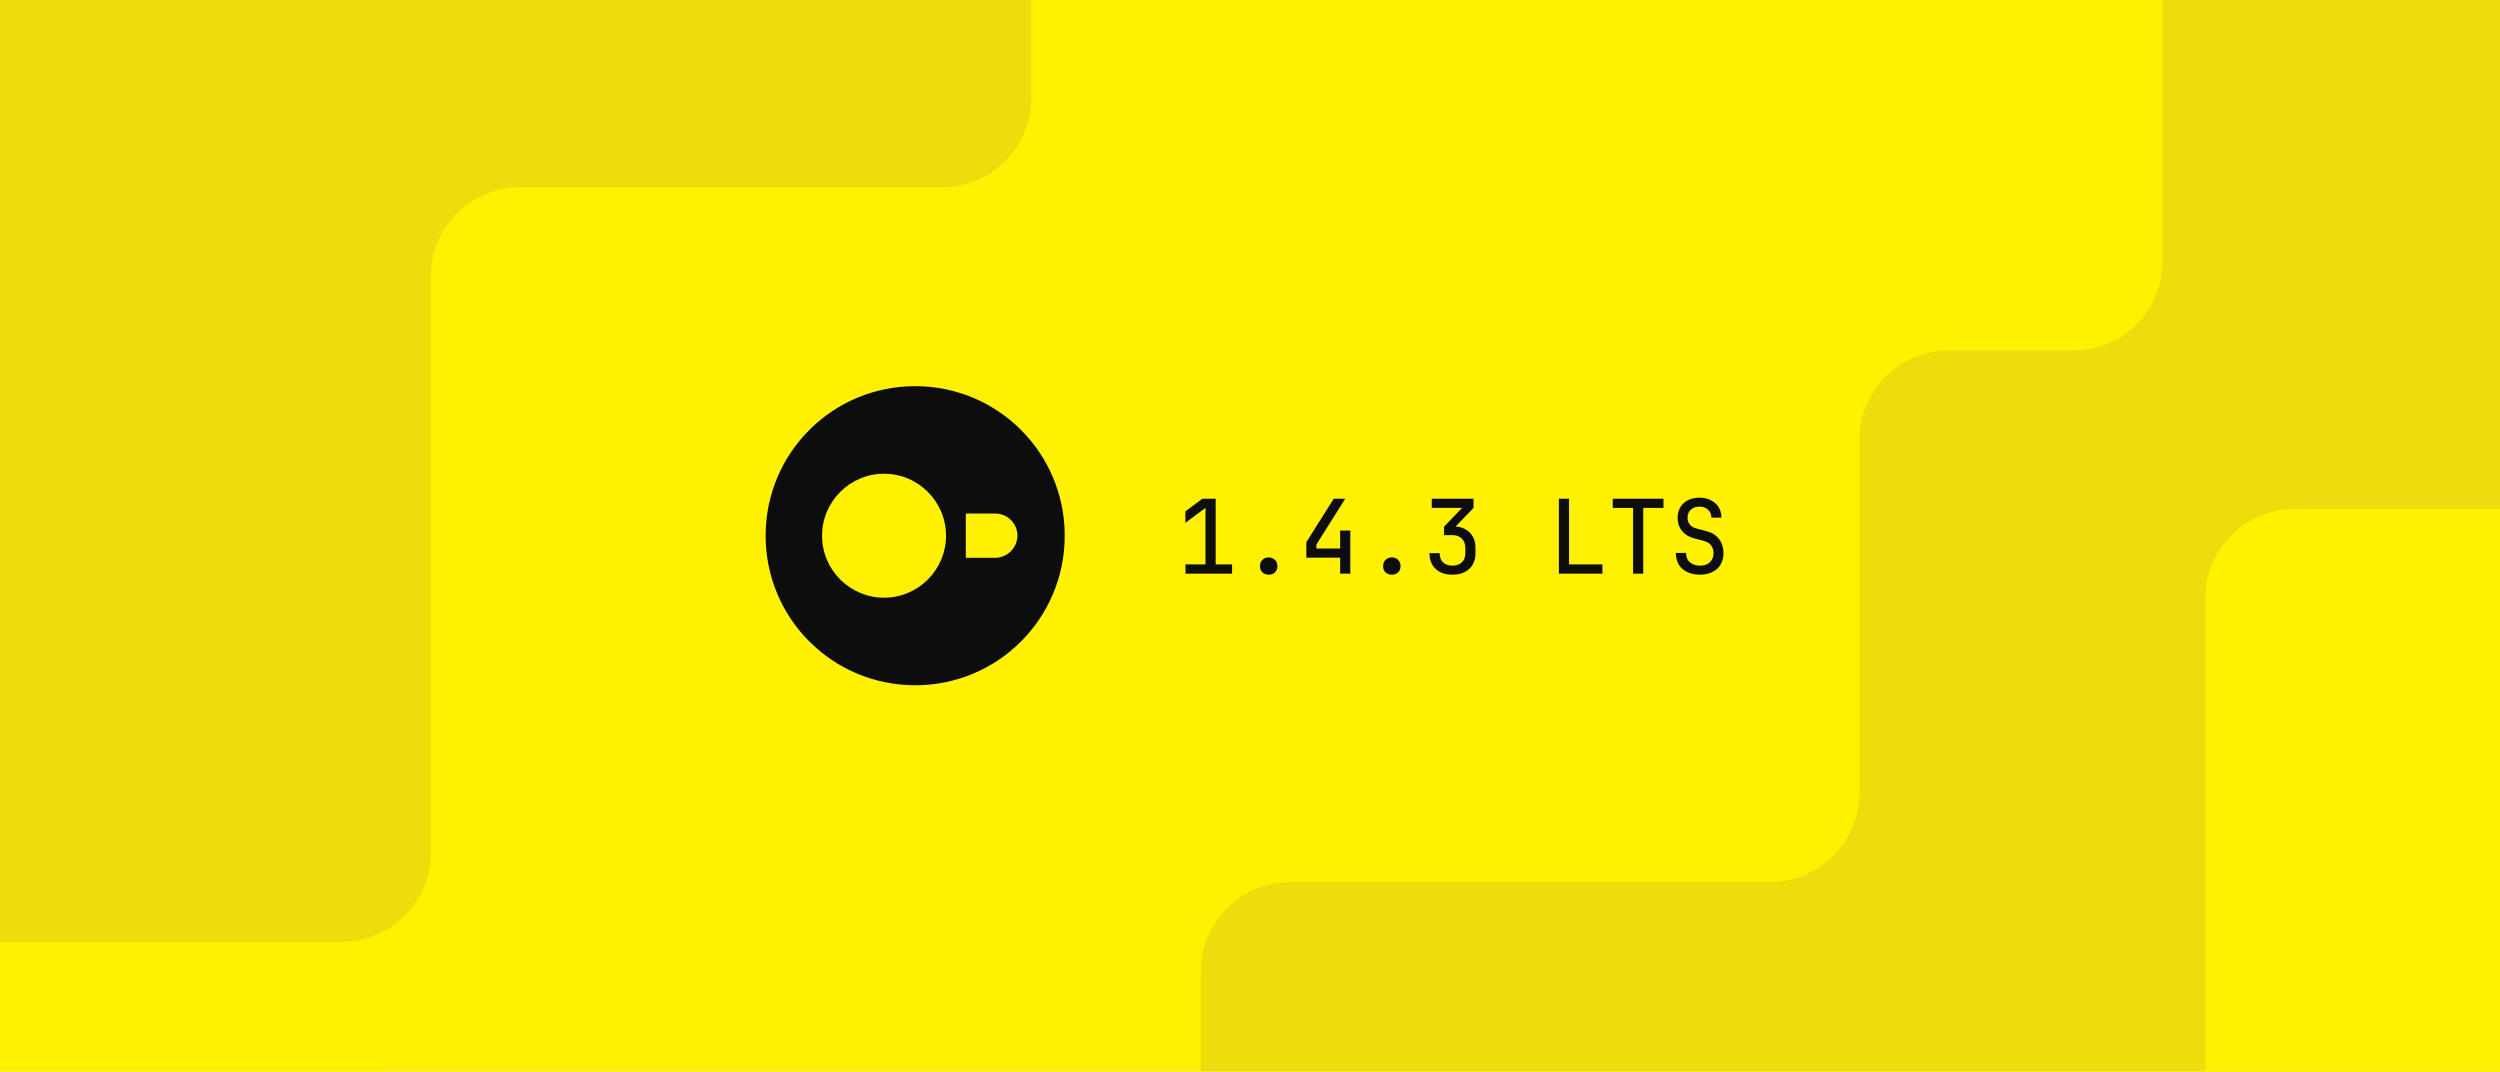
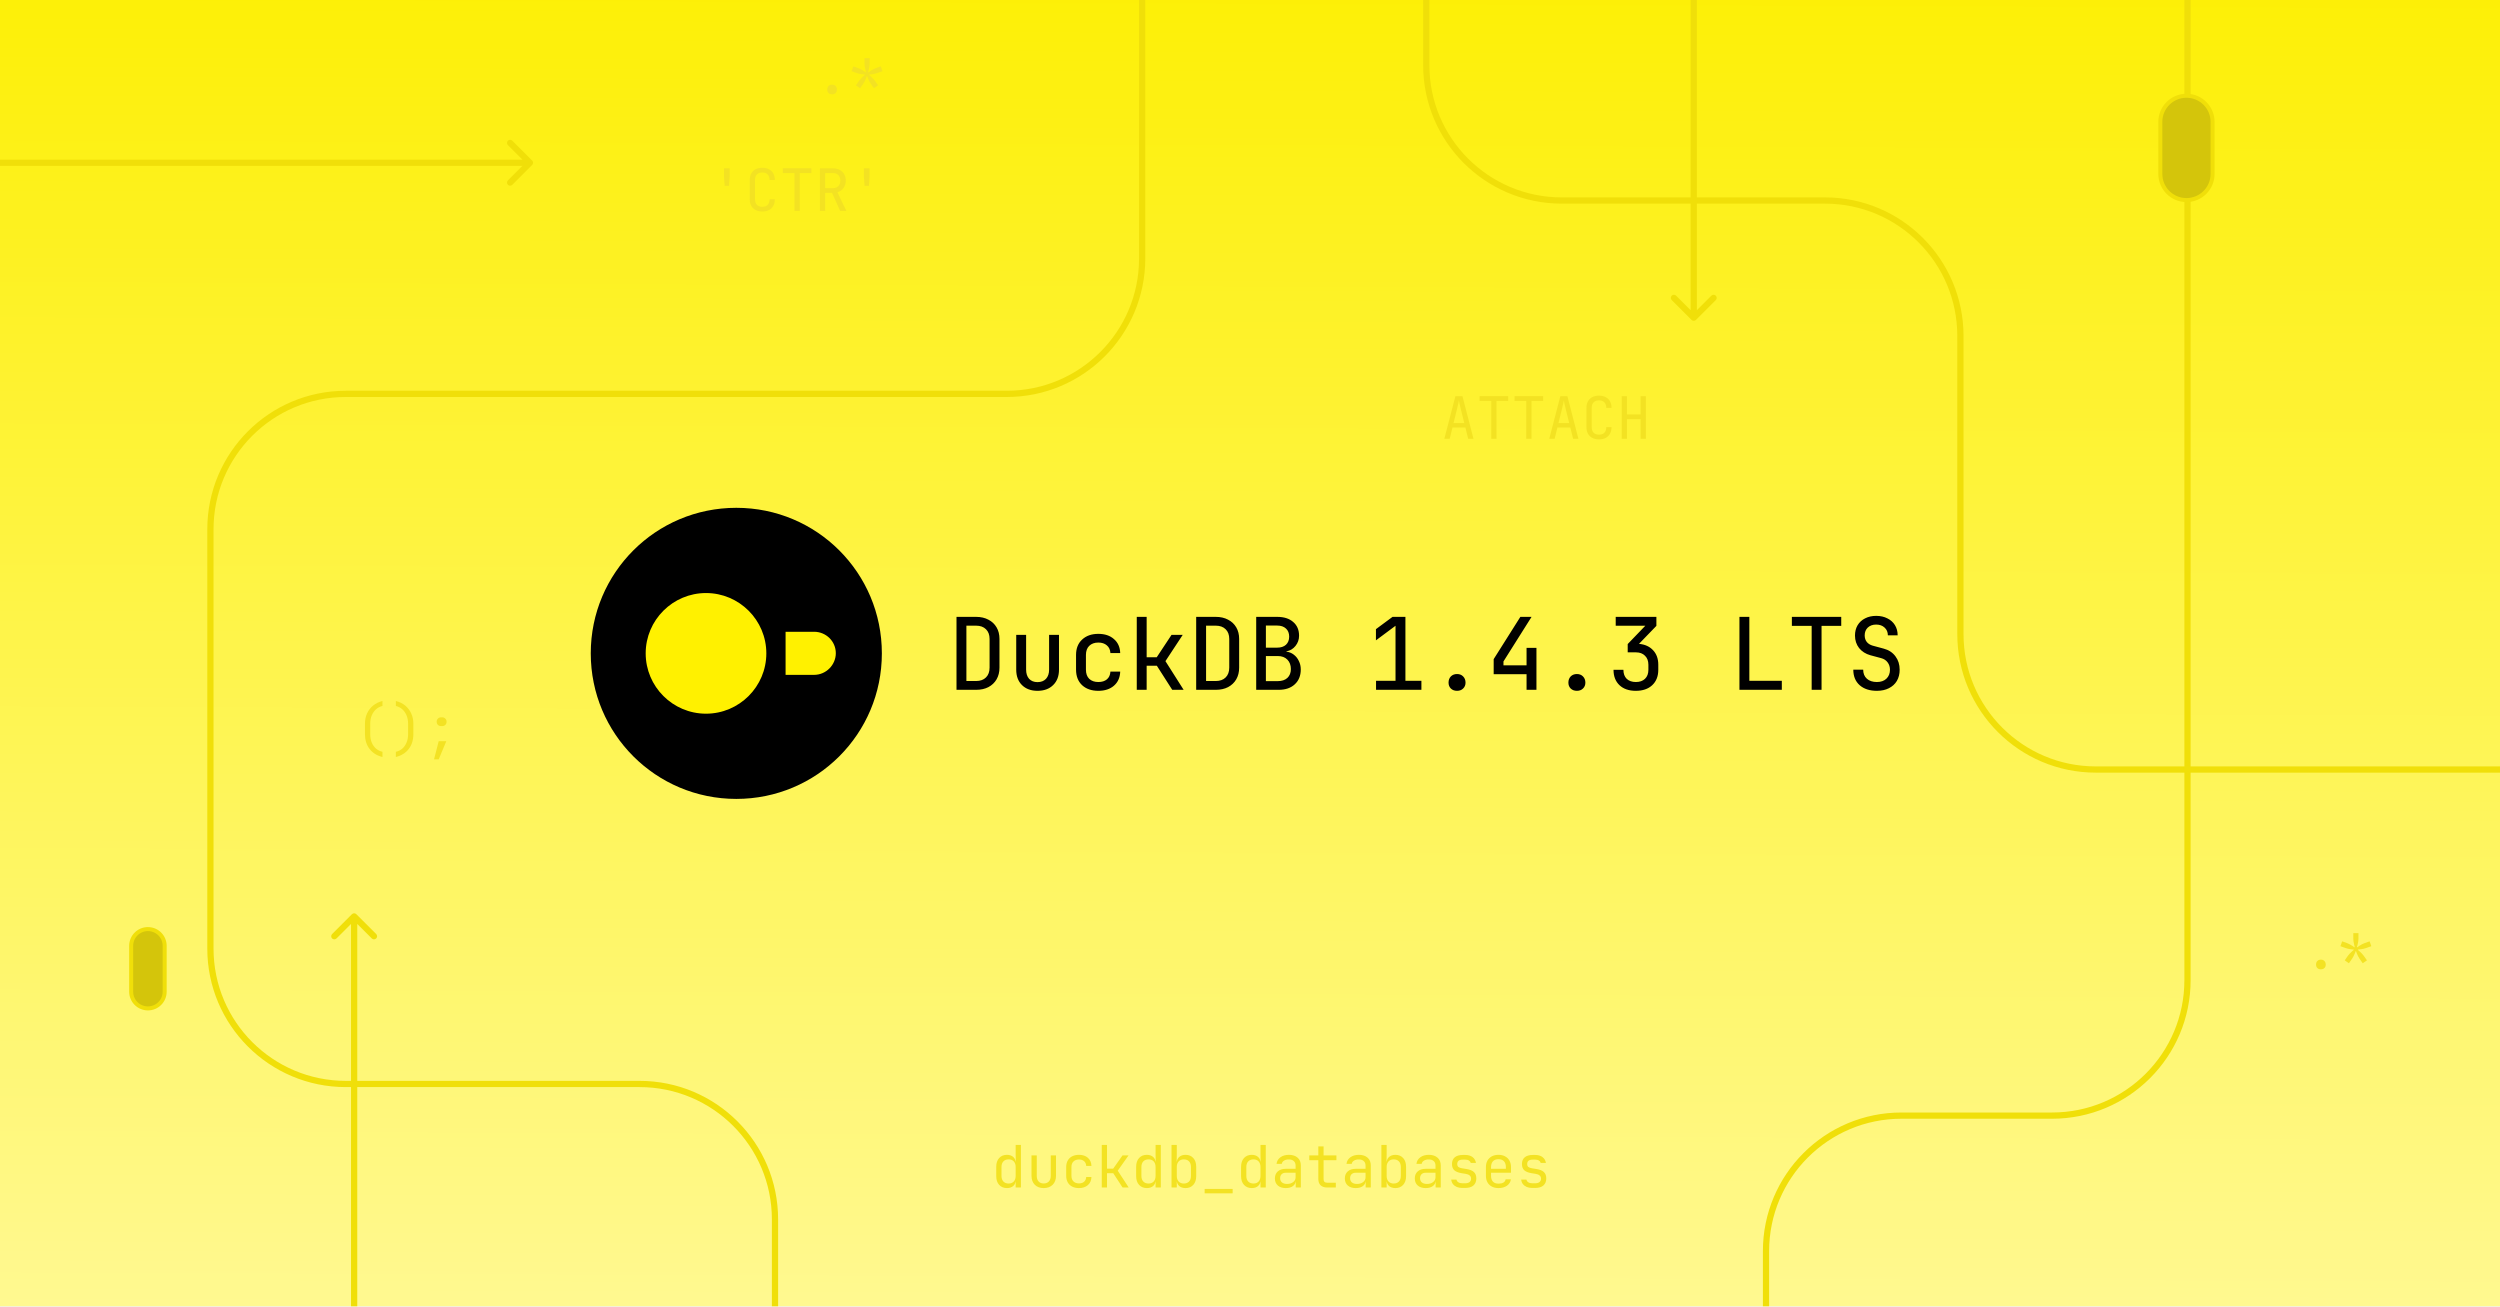
- <svg xmlns="http://www.w3.org/2000/svg" width="560" height="240" viewBox="0 0 560 240" fill="none">
-   <g clip-path="url(#clip0_9314_10122)">
-     <rect width="560" height="240" fill="#FFF100" />
-     <g clip-path="url(#clip1_9314_10122)">
-       <rect width="560" height="240" fill="#FFF100" />
-       <path d="M-137 100L9.615 100L67 100C78.046 100 87 108.954 87 120L87 340C87 351.046 78.046 360 67 360L-137 360C-148.046 360 -157 351.046 -157 340L-157 120C-157 108.954 -148.046 100 -137 100Z" fill="#FFF100" />
-       <path d="M231 21.944L231 -24C231 -35.046 222.046 -44 211 -44L-11 -44C-22.046 -44 -31 -35.046 -31 -24L-31 191C-31 202.046 -22.046 211 -11 211L76.5 211C87.546 211 96.5 202.046 96.5 191L96.5 61.944C96.5 50.898 105.454 41.944 116.5 41.944L211 41.944C222.046 41.944 231 32.99 231 21.944Z" fill="#EDDD0C" />
-       <path d="M396.5 197.576L289 197.576C277.954 197.576 269 206.53 269 217.576L269 256C269 267.046 277.954 276 289 276L611.5 276C622.546 276 631.5 267.046 631.5 256L631.5 -28C631.5 -39.046 622.546 -48 611.5 -48L504.424 -48C493.378 -48 484.424 -39.046 484.424 -28L484.424 58.509C484.424 69.555 475.47 78.509 464.424 78.509L436.5 78.509C425.454 78.509 416.5 87.463 416.5 98.509L416.5 177.576C416.5 188.622 407.546 197.576 396.5 197.576Z" fill="#EDDD0C" />
-       <path d="M514 114C502.954 114 494 122.954 494 134V294C494 305.046 502.954 314 514 314H612C623.046 314 632 305.046 632 294V134C632 122.954 623.046 114 612 114H514Z" fill="#FFF100" />
-     </g>
-     <path d="M205 153.5C186.467 153.5 171.5 138.533 171.5 120C171.5 101.467 186.467 86.5 205 86.5C223.533 86.5 238.5 101.467 238.5 120C238.5 138.533 223.533 153.5 205 153.5Z" fill="#0D0D0D" />
-     <path d="M222.913 115.031H216.341V124.948H222.913C225.637 124.948 227.902 122.684 227.902 119.959C227.902 117.214 225.637 115.031 222.913 115.031Z" fill="#FFF100" />
-     <path d="M184.142 120C184.142 127.654 190.373 133.885 198.026 133.885C205.68 133.885 211.911 127.654 211.911 120C211.911 112.346 205.68 106.115 198.026 106.115C190.373 106.115 184.142 112.346 184.142 120Z" fill="#FFF100" />
-     <path d="M265.547 128.5V126.43H270.032V113.757L265.524 117.115V114.539L269.342 111.71H272.309V126.43H275.989V128.5H265.547ZM284.191 128.73C283.608 128.73 283.133 128.554 282.765 128.201C282.412 127.848 282.236 127.396 282.236 126.844C282.236 126.261 282.412 125.786 282.765 125.418C283.133 125.05 283.608 124.866 284.191 124.866C284.774 124.866 285.241 125.05 285.594 125.418C285.962 125.786 286.146 126.261 286.146 126.844C286.146 127.396 285.962 127.848 285.594 128.201C285.241 128.554 284.774 128.73 284.191 128.73ZM300.19 128.5V124.912H292.623V121.439L298.764 111.71H301.34L294.877 121.968V122.865H300.19V118.84H302.467V128.5H300.19ZM311.773 128.73C311.19 128.73 310.715 128.554 310.347 128.201C309.994 127.848 309.818 127.396 309.818 126.844C309.818 126.261 309.994 125.786 310.347 125.418C310.715 125.05 311.19 124.866 311.773 124.866C312.356 124.866 312.823 125.05 313.176 125.418C313.544 125.786 313.728 126.261 313.728 126.844C313.728 127.396 313.544 127.848 313.176 128.201C312.823 128.554 312.356 128.73 311.773 128.73ZM325.334 128.73C323.755 128.73 322.505 128.301 321.585 127.442C320.665 126.568 320.205 125.387 320.205 123.9H322.482C322.482 124.774 322.735 125.464 323.241 125.97C323.762 126.461 324.468 126.706 325.357 126.706C326.231 126.706 326.929 126.461 327.45 125.97C327.971 125.464 328.232 124.774 328.232 123.9V122.727C328.232 121.853 327.971 121.163 327.45 120.657C326.944 120.136 326.246 119.875 325.357 119.875H323.471V117.966L327.519 113.757H320.711V111.71H330.072V113.78L326.07 117.92C327.435 118.043 328.516 118.533 329.313 119.392C330.11 120.235 330.509 121.347 330.509 122.727V123.9C330.509 125.387 330.041 126.568 329.106 127.442C328.186 128.301 326.929 128.73 325.334 128.73ZM349.19 128.5V111.71H351.467V126.43H358.942V128.5H349.19ZM365.81 128.5V113.78H361.256V111.71H372.618V113.78H368.087V128.5H365.81ZM380.82 128.73C379.164 128.73 377.845 128.301 376.864 127.442C375.883 126.568 375.392 125.372 375.392 123.854H377.669C377.669 124.743 377.953 125.441 378.52 125.947C379.087 126.453 379.854 126.706 380.82 126.706C381.74 126.706 382.468 126.453 383.005 125.947C383.557 125.426 383.833 124.736 383.833 123.877C383.833 123.233 383.657 122.673 383.304 122.198C382.951 121.707 382.453 121.378 381.809 121.209L379.325 120.542C378.236 120.235 377.37 119.683 376.726 118.886C376.097 118.073 375.783 117.115 375.783 116.011C375.783 115.106 375.982 114.317 376.381 113.642C376.795 112.952 377.37 112.423 378.106 112.055C378.842 111.672 379.693 111.48 380.659 111.48C381.64 111.48 382.499 111.672 383.235 112.055C383.986 112.423 384.569 112.944 384.983 113.619C385.397 114.294 385.604 115.076 385.604 115.965H383.35C383.35 115.229 383.097 114.631 382.591 114.171C382.1 113.711 381.456 113.481 380.659 113.481C379.862 113.481 379.218 113.711 378.727 114.171C378.252 114.631 378.014 115.229 378.014 115.965C378.014 116.563 378.175 117.069 378.497 117.483C378.819 117.882 379.271 118.165 379.854 118.334L382.407 119.024C383.557 119.331 384.454 119.921 385.098 120.795C385.742 121.654 386.064 122.681 386.064 123.877C386.064 124.858 385.849 125.717 385.42 126.453C384.991 127.174 384.377 127.733 383.58 128.132C382.798 128.531 381.878 128.73 380.82 128.73Z" fill="#0D0D0D" />
+ <svg xmlns="http://www.w3.org/2000/svg" width="1200" height="627" viewBox="0 0 1200 627" fill="none">
+   <g clip-path="url(#clip0_10434_48003)">
+     <rect width="1200" height="627" fill="url(#paint0_linear_10434_48003)" />
+     <path d="M814.496 -335.002C814.496 -335.828 813.826 -336.498 812.999 -336.498C812.173 -336.498 811.503 -335.828 811.503 -335.002L812.999 -335.002L814.496 -335.002ZM811.942 153.556C812.526 154.14 813.474 154.14 814.058 153.556L823.58 144.034C824.165 143.449 824.165 142.502 823.58 141.918C822.996 141.333 822.049 141.333 821.464 141.918L813 150.382L804.536 141.918C803.951 141.333 803.004 141.333 802.42 141.918C801.835 142.502 801.835 143.449 802.42 144.034L811.942 153.556ZM812.999 -335.002L811.503 -335.002L811.504 152.498L813 152.498L814.496 152.498L814.496 -335.002L812.999 -335.002Z" fill="#F0DF09" />
+     <path d="M534.999 -369.767L619.612 -369.767C655.51 -369.767 684.612 -340.666 684.612 -304.767L684.612 31.247C684.612 67.146 713.713 96.247 749.612 96.247L875.997 96.247C911.895 96.247 940.997 125.349 940.997 161.247L940.997 304.372C940.997 340.271 970.098 369.372 1006 369.372L1208 369.372" stroke="#F0DF09" stroke-width="2.993" />
+     <path d="M603 853.999L782.688 853.999C818.586 853.999 847.688 824.897 847.688 788.999L847.688 600.499C847.688 564.6 876.789 535.499 912.688 535.499L985 535.499C1020.9 535.499 1050 506.397 1050 470.499L1050 -44.002" stroke="#F0DF09" stroke-width="2.993" />
+     <path d="M371.998 735.499L371.998 585.31C371.998 549.411 342.896 520.31 306.998 520.31L165.998 520.31C130.1 520.31 100.998 491.209 100.998 455.31L100.998 254.061C100.998 218.162 130.1 189.061 165.998 189.061L483.242 189.061C519.14 189.061 548.242 159.959 548.242 124.061L548.242 -269.001C548.242 -304.9 577.343 -334.001 613.242 -334.001L792.998 -334.001" stroke="#F0DF09" stroke-width="2.993" />
+     <rect x="1036.96" y="45.959" width="25.076" height="50.076" rx="12.538" fill="#D4C50B" stroke="#F0DF09" stroke-width="1.924" />
+     <rect x="62.962" y="445.96" width="16.076" height="38.076" rx="8.038" fill="#D4C50B" stroke="#F0DF09" stroke-width="1.924" />
+     <path d="M347.851 89.208L347.515 85.008V80.808H350.231V85.008L349.923 89.208H347.851ZM365.928 101.528C364.696 101.528 363.623 101.294 362.708 100.828C361.812 100.361 361.112 99.689 360.608 98.812C360.123 97.916 359.88 96.861 359.88 95.648V86.408C359.88 85.176 360.123 84.121 360.608 83.244C361.112 82.366 361.812 81.694 362.708 81.228C363.623 80.761 364.696 80.528 365.928 80.528C367.16 80.528 368.224 80.77 369.12 81.256C370.016 81.722 370.707 82.394 371.192 83.272C371.677 84.149 371.92 85.194 371.92 86.408H369.4C369.4 85.25 369.092 84.364 368.476 83.748C367.879 83.113 367.029 82.796 365.928 82.796C364.827 82.796 363.959 83.104 363.324 83.72C362.708 84.336 362.4 85.222 362.4 86.38V95.648C362.4 96.805 362.708 97.701 363.324 98.336C363.959 98.952 364.827 99.26 365.928 99.26C367.029 99.26 367.879 98.952 368.476 98.336C369.092 97.701 369.4 96.805 369.4 95.648H371.92C371.92 96.842 371.677 97.888 371.192 98.784C370.707 99.661 370.016 100.342 369.12 100.828C368.224 101.294 367.16 101.528 365.928 101.528ZM381.345 101.248V83.076H375.745V80.78H389.465V83.076H383.865V101.248H381.345ZM393.57 101.248V80.808H399.898C401.111 80.808 402.175 81.06 403.09 81.564C404.005 82.049 404.714 82.73 405.218 83.608C405.722 84.485 405.974 85.512 405.974 86.688C405.974 88.069 405.61 89.254 404.882 90.244C404.173 91.233 403.202 91.914 401.97 92.288L406.254 101.248H403.286L399.366 92.568H396.09V101.248H393.57ZM396.09 90.3H399.898C400.943 90.3 401.783 89.973 402.418 89.32C403.053 88.648 403.37 87.77 403.37 86.688C403.37 85.586 403.053 84.709 402.418 84.056C401.783 83.402 400.943 83.076 399.898 83.076H396.09V90.3ZM415.007 89.208L414.671 85.008V80.808H417.387V85.008L417.079 89.208H415.007Z" fill="#F3E223" />
+     <path d="M693.275 210.623L698.595 190.183H701.983L707.275 210.623H704.727L703.383 205.191H697.195L695.851 210.623H693.275ZM697.699 203.063H702.851L701.283 196.763C700.984 195.568 700.751 194.57 700.583 193.767C700.415 192.964 700.312 192.442 700.275 192.199C700.238 192.442 700.135 192.964 699.967 193.767C699.799 194.57 699.566 195.559 699.267 196.735L697.699 203.063ZM715.804 210.623V192.451H710.204V190.155H723.924V192.451H718.324V210.623H715.804ZM732.593 210.623V192.451H726.993V190.155H740.713V192.451H735.113V210.623H732.593ZM743.642 210.623L748.962 190.183H752.35L757.642 210.623H755.094L753.75 205.191H747.562L746.218 210.623H743.642ZM748.066 203.063H753.218L751.65 196.763C751.352 195.568 751.118 194.57 750.95 193.767C750.782 192.964 750.68 192.442 750.642 192.199C750.605 192.442 750.502 192.964 750.334 193.767C750.166 194.57 749.933 195.559 749.634 196.735L748.066 203.063ZM767.543 210.903C766.311 210.903 765.238 210.67 764.323 210.203C763.427 209.736 762.727 209.064 762.223 208.187C761.738 207.291 761.495 206.236 761.495 205.023V195.783C761.495 194.551 761.738 193.496 762.223 192.619C762.727 191.742 763.427 191.07 764.323 190.603C765.238 190.136 766.311 189.903 767.543 189.903C768.775 189.903 769.839 190.146 770.735 190.631C771.631 191.098 772.322 191.77 772.807 192.647C773.293 193.524 773.535 194.57 773.535 195.783H771.015C771.015 194.626 770.707 193.739 770.091 193.123C769.494 192.488 768.645 192.171 767.543 192.171C766.442 192.171 765.574 192.479 764.939 193.095C764.323 193.711 764.015 194.598 764.015 195.755V205.023C764.015 206.18 764.323 207.076 764.939 207.711C765.574 208.327 766.442 208.635 767.543 208.635C768.645 208.635 769.494 208.327 770.091 207.711C770.707 207.076 771.015 206.18 771.015 205.023H773.535C773.535 206.218 773.293 207.263 772.807 208.159C772.322 209.036 771.631 209.718 770.735 210.203C769.839 210.67 768.775 210.903 767.543 210.903ZM778.424 210.623V190.183H780.944V198.919H787.496V190.183H790.016V210.623H787.496V201.215H780.944V210.623H778.424Z" fill="#F3E223" />
+     <path d="M483.318 570.278C481.788 570.278 480.546 569.764 479.594 568.738C478.661 567.711 478.194 566.32 478.194 564.566V560.058C478.194 558.284 478.661 556.884 479.594 555.858C480.528 554.831 481.769 554.318 483.318 554.318C484.588 554.318 485.605 554.663 486.37 555.354C487.136 556.044 487.518 556.968 487.518 558.126L487.014 557.538H487.574L487.518 554.038V549.558H490.038V569.998H487.518V567.058H487.014L487.518 566.47C487.518 567.646 487.136 568.579 486.37 569.27C485.605 569.942 484.588 570.278 483.318 570.278ZM484.158 568.094C485.204 568.094 486.025 567.767 486.622 567.114C487.22 566.46 487.518 565.555 487.518 564.398V560.198C487.518 559.04 487.22 558.135 486.622 557.482C486.025 556.828 485.204 556.502 484.158 556.502C483.094 556.502 482.254 556.819 481.638 557.454C481.022 558.088 480.714 559.003 480.714 560.198V564.398C480.714 565.592 481.022 566.507 481.638 567.142C482.254 567.776 483.094 568.094 484.158 568.094ZM500.976 570.278C499.202 570.278 497.784 569.755 496.72 568.71C495.656 567.646 495.124 566.208 495.124 564.398V554.598H497.644V564.398C497.644 565.555 497.942 566.46 498.54 567.114C499.137 567.748 499.949 568.066 500.976 568.066C502.021 568.066 502.842 567.748 503.44 567.114C504.056 566.46 504.364 565.555 504.364 564.398V554.598H506.884V564.398C506.884 566.208 506.342 567.646 505.26 568.71C504.177 569.755 502.749 570.278 500.976 570.278ZM517.905 570.278C516.673 570.278 515.59 570.044 514.657 569.578C513.742 569.111 513.033 568.439 512.529 567.562C512.025 566.666 511.773 565.611 511.773 564.398V560.198C511.773 558.966 512.025 557.911 512.529 557.034C513.033 556.156 513.742 555.484 514.657 555.018C515.59 554.551 516.673 554.318 517.905 554.318C519.678 554.318 521.106 554.794 522.189 555.746C523.271 556.698 523.841 557.995 523.897 559.638H521.377C521.321 558.648 520.985 557.892 520.369 557.37C519.771 556.828 518.95 556.558 517.905 556.558C516.803 556.558 515.926 556.875 515.273 557.51C514.619 558.126 514.293 559.012 514.293 560.17V564.398C514.293 565.555 514.619 566.451 515.273 567.086C515.926 567.72 516.803 568.038 517.905 568.038C518.95 568.038 519.771 567.767 520.369 567.226C520.985 566.684 521.321 565.928 521.377 564.958H523.897C523.841 566.6 523.271 567.898 522.189 568.85C521.106 569.802 519.678 570.278 517.905 570.278ZM528.842 569.998V549.558H531.362V560.954H534.33L538.81 554.598H541.694L536.514 561.934L541.778 569.998H538.838L534.358 563.138H531.362V569.998H528.842ZM550.475 570.278C548.944 570.278 547.703 569.764 546.751 568.738C545.817 567.711 545.351 566.32 545.351 564.566V560.058C545.351 558.284 545.817 556.884 546.751 555.858C547.684 554.831 548.925 554.318 550.475 554.318C551.744 554.318 552.761 554.663 553.527 555.354C554.292 556.044 554.675 556.968 554.675 558.126L554.171 557.538H554.731L554.675 554.038V549.558H557.195V569.998H554.675V567.058H554.171L554.675 566.47C554.675 567.646 554.292 568.579 553.527 569.27C552.761 569.942 551.744 570.278 550.475 570.278ZM551.315 568.094C552.36 568.094 553.181 567.767 553.779 567.114C554.376 566.46 554.675 565.555 554.675 564.398V560.198C554.675 559.04 554.376 558.135 553.779 557.482C553.181 556.828 552.36 556.502 551.315 556.502C550.251 556.502 549.411 556.819 548.795 557.454C548.179 558.088 547.871 559.003 547.871 560.198V564.398C547.871 565.592 548.179 566.507 548.795 567.142C549.411 567.776 550.251 568.094 551.315 568.094ZM569.056 570.278C567.786 570.278 566.769 569.942 566.004 569.27C565.238 568.579 564.856 567.646 564.856 566.47L565.36 567.058H564.856V569.998H562.336V549.558H564.856V554.038L564.8 557.538H565.36L564.856 558.126C564.856 556.968 565.238 556.044 566.004 555.354C566.788 554.663 567.805 554.318 569.056 554.318C570.605 554.318 571.846 554.831 572.78 555.858C573.713 556.884 574.18 558.284 574.18 560.058V564.566C574.18 566.32 573.713 567.711 572.78 568.738C571.846 569.764 570.605 570.278 569.056 570.278ZM568.216 568.094C569.28 568.094 570.12 567.776 570.736 567.142C571.352 566.507 571.66 565.592 571.66 564.398V560.198C571.66 559.003 571.352 558.088 570.736 557.454C570.12 556.819 569.28 556.502 568.216 556.502C567.189 556.502 566.368 556.828 565.752 557.482C565.154 558.135 564.856 559.04 564.856 560.198V564.398C564.856 565.555 565.154 566.46 565.752 567.114C566.368 567.767 567.189 568.094 568.216 568.094ZM578.229 572.798V570.698H591.669V572.798H578.229ZM600.842 570.278C599.311 570.278 598.07 569.764 597.118 568.738C596.185 567.711 595.718 566.32 595.718 564.566V560.058C595.718 558.284 596.185 556.884 597.118 555.858C598.051 554.831 599.293 554.318 600.842 554.318C602.111 554.318 603.129 554.663 603.894 555.354C604.659 556.044 605.042 556.968 605.042 558.126L604.538 557.538H605.098L605.042 554.038V549.558H607.562V569.998H605.042V567.058H604.538L605.042 566.47C605.042 567.646 604.659 568.579 603.894 569.27C603.129 569.942 602.111 570.278 600.842 570.278ZM601.682 568.094C602.727 568.094 603.549 567.767 604.146 567.114C604.743 566.46 605.042 565.555 605.042 564.398V560.198C605.042 559.04 604.743 558.135 604.146 557.482C603.549 556.828 602.727 556.502 601.682 556.502C600.618 556.502 599.778 556.819 599.162 557.454C598.546 558.088 598.238 559.003 598.238 560.198V564.398C598.238 565.592 598.546 566.507 599.162 567.142C599.778 567.776 600.618 568.094 601.682 568.094ZM617.183 570.278C615.559 570.278 614.28 569.867 613.347 569.046C612.414 568.206 611.947 567.076 611.947 565.658C611.947 564.22 612.414 563.091 613.347 562.27C614.28 561.448 615.54 561.038 617.127 561.038H621.887V559.498C621.887 558.546 621.598 557.818 621.019 557.314C620.459 556.791 619.656 556.53 618.611 556.53C617.696 556.53 616.931 556.726 616.315 557.118C615.699 557.491 615.344 558.004 615.251 558.658H612.731C612.899 557.332 613.524 556.278 614.607 555.494C615.69 554.71 617.043 554.318 618.667 554.318C620.44 554.318 621.84 554.775 622.867 555.69C623.894 556.604 624.407 557.846 624.407 559.414V569.998H621.943V567.058H621.523L621.943 566.638C621.943 567.758 621.504 568.644 620.627 569.298C619.768 569.951 618.62 570.278 617.183 570.278ZM617.799 568.29C618.994 568.29 619.974 567.991 620.739 567.394C621.504 566.796 621.887 566.031 621.887 565.098V562.914H617.183C616.343 562.914 615.68 563.147 615.195 563.614C614.71 564.08 614.467 564.715 614.467 565.518C614.467 566.376 614.756 567.058 615.335 567.562C615.932 568.047 616.754 568.29 617.799 568.29ZM636.996 569.998C635.671 569.998 634.635 569.643 633.888 568.934C633.16 568.224 632.796 567.226 632.796 565.938V556.894H628.456V554.598H632.796V550.258H635.316V554.598H641.476V556.894H635.316V565.938C635.316 567.114 635.876 567.702 636.996 567.702H641.196V569.998H636.996ZM650.761 570.278C649.137 570.278 647.858 569.867 646.925 569.046C645.992 568.206 645.525 567.076 645.525 565.658C645.525 564.22 645.992 563.091 646.925 562.27C647.858 561.448 649.118 561.038 650.705 561.038H655.465V559.498C655.465 558.546 655.176 557.818 654.597 557.314C654.037 556.791 653.234 556.53 652.189 556.53C651.274 556.53 650.509 556.726 649.893 557.118C649.277 557.491 648.922 558.004 648.829 558.658H646.309C646.477 557.332 647.102 556.278 648.185 555.494C649.268 554.71 650.621 554.318 652.245 554.318C654.018 554.318 655.418 554.775 656.445 555.69C657.472 556.604 657.985 557.846 657.985 559.414V569.998H655.521V567.058H655.101L655.521 566.638C655.521 567.758 655.082 568.644 654.205 569.298C653.346 569.951 652.198 570.278 650.761 570.278ZM651.377 568.29C652.572 568.29 653.552 567.991 654.317 567.394C655.082 566.796 655.465 566.031 655.465 565.098V562.914H650.761C649.921 562.914 649.258 563.147 648.773 563.614C648.288 564.08 648.045 564.715 648.045 565.518C648.045 566.376 648.334 567.058 648.913 567.562C649.51 568.047 650.332 568.29 651.377 568.29ZM669.79 570.278C668.521 570.278 667.503 569.942 666.738 569.27C665.973 568.579 665.59 567.646 665.59 566.47L666.094 567.058H665.59V569.998H663.07V549.558H665.59V554.038L665.534 557.538H666.094L665.59 558.126C665.59 556.968 665.973 556.044 666.738 555.354C667.522 554.663 668.539 554.318 669.79 554.318C671.339 554.318 672.581 554.831 673.514 555.858C674.447 556.884 674.914 558.284 674.914 560.058V564.566C674.914 566.32 674.447 567.711 673.514 568.738C672.581 569.764 671.339 570.278 669.79 570.278ZM668.95 568.094C670.014 568.094 670.854 567.776 671.47 567.142C672.086 566.507 672.394 565.592 672.394 564.398V560.198C672.394 559.003 672.086 558.088 671.47 557.454C670.854 556.819 670.014 556.502 668.95 556.502C667.923 556.502 667.102 556.828 666.486 557.482C665.889 558.135 665.59 559.04 665.59 560.198V564.398C665.59 565.555 665.889 566.46 666.486 567.114C667.102 567.767 667.923 568.094 668.95 568.094ZM684.339 570.278C682.715 570.278 681.437 569.867 680.503 569.046C679.57 568.206 679.103 567.076 679.103 565.658C679.103 564.22 679.57 563.091 680.503 562.27C681.437 561.448 682.697 561.038 684.283 561.038H689.043V559.498C689.043 558.546 688.754 557.818 688.175 557.314C687.615 556.791 686.813 556.53 685.767 556.53C684.853 556.53 684.087 556.726 683.471 557.118C682.855 557.491 682.501 558.004 682.407 558.658H679.887C680.055 557.332 680.681 556.278 681.763 555.494C682.846 554.71 684.199 554.318 685.823 554.318C687.597 554.318 688.997 554.775 690.023 555.69C691.05 556.604 691.563 557.846 691.563 559.414V569.998H689.099V567.058H688.679L689.099 566.638C689.099 567.758 688.661 568.644 687.783 569.298C686.925 569.951 685.777 570.278 684.339 570.278ZM684.955 568.29C686.15 568.29 687.13 567.991 687.895 567.394C688.661 566.796 689.043 566.031 689.043 565.098V562.914H684.339C683.499 562.914 682.837 563.147 682.351 563.614C681.866 564.08 681.623 564.715 681.623 565.518C681.623 566.376 681.913 567.058 682.491 567.562C683.089 568.047 683.91 568.29 684.955 568.29ZM701.996 570.222C700.951 570.222 700.036 570.063 699.252 569.746C698.487 569.41 697.871 568.943 697.404 568.346C696.956 567.748 696.686 567.039 696.592 566.218H699.112C699.224 566.759 699.523 567.188 700.008 567.506C700.512 567.823 701.175 567.982 701.996 567.982H703.172C704.162 567.982 704.899 567.786 705.384 567.394C705.87 566.983 706.112 566.442 706.112 565.77C706.112 565.116 705.888 564.603 705.44 564.23C705.011 563.838 704.367 563.576 703.508 563.446L701.436 563.11C699.924 562.848 698.795 562.382 698.048 561.71C697.32 561.019 696.956 560.02 696.956 558.714C696.956 557.332 697.395 556.268 698.272 555.522C699.15 554.756 700.466 554.374 702.22 554.374H703.284C704.759 554.374 705.944 554.719 706.84 555.41C707.736 556.1 708.278 557.034 708.464 558.21H705.944C705.832 557.724 705.552 557.342 705.104 557.062C704.656 556.763 704.05 556.614 703.284 556.614H702.22C701.268 556.614 700.568 556.791 700.12 557.146C699.691 557.5 699.476 558.032 699.476 558.742C699.476 559.376 699.663 559.843 700.036 560.142C700.41 560.44 700.998 560.655 701.8 560.786L703.872 561.122C705.534 561.383 706.738 561.868 707.484 562.578C708.25 563.287 708.632 564.314 708.632 565.658C708.632 567.076 708.175 568.196 707.26 569.018C706.364 569.82 705.002 570.222 703.172 570.222H701.996ZM719.261 570.278C718.048 570.278 716.984 570.035 716.069 569.55C715.173 569.064 714.473 568.383 713.969 567.506C713.484 566.61 713.241 565.574 713.241 564.398V560.198C713.241 559.003 713.484 557.967 713.969 557.09C714.473 556.212 715.173 555.531 716.069 555.046C716.984 554.56 718.048 554.318 719.261 554.318C720.475 554.318 721.529 554.56 722.425 555.046C723.34 555.531 724.04 556.212 724.525 557.09C725.029 557.967 725.281 559.003 725.281 560.198V562.914H715.705V564.398C715.705 565.611 716.013 566.544 716.629 567.198C717.245 567.832 718.123 568.15 719.261 568.15C720.232 568.15 721.016 567.982 721.613 567.646C722.211 567.291 722.575 566.768 722.705 566.078H725.225C725.057 567.366 724.423 568.392 723.321 569.158C722.239 569.904 720.885 570.278 719.261 570.278ZM722.817 561.234V560.198C722.817 558.984 722.509 558.051 721.893 557.398C721.296 556.744 720.419 556.418 719.261 556.418C718.123 556.418 717.245 556.744 716.629 557.398C716.013 558.051 715.705 558.984 715.705 560.198V561.01H723.013L722.817 561.234ZM735.574 570.222C734.529 570.222 733.614 570.063 732.83 569.746C732.065 569.41 731.449 568.943 730.982 568.346C730.534 567.748 730.264 567.039 730.17 566.218H732.69C732.802 566.759 733.101 567.188 733.586 567.506C734.09 567.823 734.753 567.982 735.574 567.982H736.75C737.74 567.982 738.477 567.786 738.962 567.394C739.448 566.983 739.69 566.442 739.69 565.77C739.69 565.116 739.466 564.603 739.018 564.23C738.589 563.838 737.945 563.576 737.086 563.446L735.014 563.11C733.502 562.848 732.373 562.382 731.626 561.71C730.898 561.019 730.534 560.02 730.534 558.714C730.534 557.332 730.973 556.268 731.85 555.522C732.728 554.756 734.044 554.374 735.798 554.374H736.862C738.337 554.374 739.522 554.719 740.418 555.41C741.314 556.1 741.856 557.034 742.042 558.21H739.522C739.41 557.724 739.13 557.342 738.682 557.062C738.234 556.763 737.628 556.614 736.862 556.614H735.798C734.846 556.614 734.146 556.791 733.698 557.146C733.269 557.5 733.054 558.032 733.054 558.742C733.054 559.376 733.241 559.843 733.614 560.142C733.988 560.44 734.576 560.655 735.378 560.786L737.45 561.122C739.112 561.383 740.316 561.868 741.062 562.578C741.828 563.287 742.21 564.314 742.21 565.658C742.21 567.076 741.753 568.196 740.838 569.018C739.942 569.82 738.58 570.222 736.75 570.222H735.574Z" fill="#F3E223" />
+     <path d="M183.582 363.358C180.931 362.704 178.869 361.416 177.394 359.494C175.919 357.571 175.182 355.219 175.182 352.438V347.398C175.182 345.568 175.518 343.916 176.19 342.442C176.881 340.948 177.851 339.688 179.102 338.662C180.371 337.635 181.865 336.907 183.582 336.478V338.858C182.387 339.138 181.351 339.679 180.474 340.482C179.597 341.266 178.915 342.246 178.43 343.422C177.945 344.598 177.702 345.923 177.702 347.398V352.438C177.702 353.875 177.935 355.182 178.402 356.358C178.887 357.534 179.569 358.514 180.446 359.298C181.342 360.063 182.387 360.586 183.582 360.866V363.358ZM190.011 363.358V360.866C191.224 360.586 192.27 360.063 193.147 359.298C194.024 358.514 194.696 357.534 195.163 356.358C195.648 355.182 195.891 353.875 195.891 352.438V347.398C195.891 345.923 195.648 344.598 195.163 343.422C194.678 342.246 193.996 341.266 193.119 340.482C192.242 339.679 191.206 339.138 190.011 338.858V336.478C191.747 336.907 193.24 337.635 194.491 338.662C195.742 339.688 196.703 340.948 197.375 342.442C198.066 343.916 198.411 345.568 198.411 347.398V352.438C198.411 355.219 197.674 357.571 196.199 359.494C194.724 361.416 192.662 362.704 190.011 363.358ZM208.34 364.478L210.58 355.77H214.22L210.58 364.478H208.34ZM211.7 348.518C211.084 348.518 210.58 348.322 210.188 347.93C209.796 347.538 209.6 347.034 209.6 346.418C209.6 345.82 209.796 345.326 210.188 344.934C210.599 344.523 211.103 344.318 211.7 344.318H212.26C212.857 344.318 213.352 344.523 213.744 344.934C214.155 345.326 214.36 345.82 214.36 346.418C214.36 347.034 214.164 347.538 213.772 347.93C213.38 348.322 212.876 348.518 212.26 348.518H211.7Z" fill="#F3E223" />
+     <path d="M1114.03 465.278C1113.32 465.278 1112.75 465.072 1112.32 464.662C1111.91 464.251 1111.7 463.7 1111.7 463.01C1111.7 462.282 1111.91 461.703 1112.32 461.274C1112.75 460.844 1113.32 460.63 1114.03 460.63C1114.74 460.63 1115.3 460.844 1115.71 461.274C1116.14 461.703 1116.35 462.282 1116.35 463.01C1116.35 463.7 1116.14 464.251 1115.71 464.662C1115.3 465.072 1114.74 465.278 1114.03 465.278ZM1127.48 462.366L1125.47 460.966L1126.98 458.782C1127.22 458.427 1127.51 458.082 1127.85 457.746C1128.18 457.391 1128.52 457.064 1128.86 456.766C1129.21 456.448 1129.52 456.178 1129.78 455.954L1129.7 455.758C1129.34 455.72 1128.94 455.683 1128.49 455.646C1128.04 455.59 1127.59 455.515 1127.12 455.422C1126.67 455.31 1126.25 455.188 1125.86 455.058L1123.4 454.162L1124.24 451.838L1126.7 452.734C1127.09 452.864 1127.49 453.051 1127.9 453.294C1128.33 453.518 1128.74 453.76 1129.14 454.022C1129.53 454.264 1129.86 454.498 1130.14 454.722L1130.28 454.61C1130.19 454.255 1130.09 453.854 1129.98 453.406C1129.86 452.939 1129.77 452.463 1129.7 451.978C1129.62 451.474 1129.58 451.007 1129.58 450.578V447.918H1132.05V450.578C1132.05 451.007 1132.01 451.474 1131.94 451.978C1131.86 452.463 1131.77 452.939 1131.66 453.406C1131.54 453.854 1131.43 454.255 1131.32 454.61L1131.46 454.722C1131.76 454.498 1132.09 454.264 1132.47 454.022C1132.86 453.76 1133.26 453.518 1133.67 453.294C1134.1 453.051 1134.51 452.864 1134.9 452.734L1137.4 451.838L1138.24 454.162L1135.74 455.058C1135.37 455.188 1134.95 455.31 1134.48 455.422C1134.04 455.515 1133.59 455.59 1133.14 455.646C1132.69 455.683 1132.29 455.72 1131.94 455.758L1131.82 455.982C1132.1 456.206 1132.41 456.476 1132.75 456.794C1133.1 457.092 1133.44 457.419 1133.76 457.774C1134.09 458.11 1134.37 458.446 1134.6 458.782L1136.14 460.966L1134.12 462.366L1132.58 460.182C1132.36 459.846 1132.13 459.463 1131.91 459.034C1131.7 458.604 1131.51 458.175 1131.32 457.746C1131.15 457.316 1131.01 456.934 1130.9 456.598H1130.7C1130.59 456.934 1130.44 457.316 1130.26 457.746C1130.09 458.175 1129.89 458.604 1129.67 459.034C1129.46 459.463 1129.24 459.846 1129 460.182L1127.48 462.366Z" fill="#F3E223" />
+     <path d="M399.4 45.278C398.691 45.278 398.121 45.072 397.692 44.662C397.281 44.251 397.076 43.7 397.076 43.01C397.076 42.282 397.281 41.703 397.692 41.274C398.121 40.844 398.691 40.63 399.4 40.63C400.109 40.63 400.669 40.844 401.08 41.274C401.509 41.703 401.724 42.282 401.724 43.01C401.724 43.7 401.509 44.251 401.08 44.662C400.669 45.072 400.109 45.278 399.4 45.278ZM412.857 42.366L410.841 40.966L412.353 38.782C412.596 38.427 412.885 38.082 413.221 37.746C413.557 37.391 413.893 37.064 414.229 36.766C414.584 36.448 414.892 36.178 415.153 35.954L415.069 35.758C414.714 35.72 414.313 35.683 413.865 35.646C413.417 35.59 412.96 35.515 412.493 35.422C412.045 35.31 411.625 35.188 411.233 35.058L408.769 34.162L409.609 31.838L412.073 32.734C412.465 32.864 412.866 33.051 413.277 33.294C413.706 33.518 414.117 33.76 414.509 34.022C414.901 34.264 415.237 34.498 415.517 34.722L415.657 34.61C415.564 34.255 415.461 33.854 415.349 33.406C415.237 32.939 415.144 32.463 415.069 31.978C414.994 31.474 414.957 31.007 414.957 30.578V27.918H417.421V30.578C417.421 31.007 417.384 31.474 417.309 31.978C417.234 32.463 417.141 32.939 417.029 33.406C416.917 33.854 416.805 34.255 416.693 34.61L416.833 34.722C417.132 34.498 417.468 34.264 417.841 34.022C418.233 33.76 418.634 33.518 419.045 33.294C419.474 33.051 419.885 32.864 420.277 32.734L422.769 31.838L423.609 34.162L421.117 35.058C420.744 35.188 420.324 35.31 419.857 35.422C419.409 35.515 418.961 35.59 418.513 35.646C418.065 35.683 417.664 35.72 417.309 35.758L417.197 35.982C417.477 36.206 417.785 36.476 418.121 36.794C418.476 37.092 418.812 37.419 419.129 37.774C419.465 38.11 419.745 38.446 419.969 38.782L421.509 40.966L419.493 42.366L417.953 40.182C417.729 39.846 417.505 39.463 417.281 39.034C417.076 38.604 416.88 38.175 416.693 37.746C416.525 37.316 416.385 36.934 416.273 36.598H416.077C415.965 36.934 415.816 37.316 415.629 37.746C415.461 38.175 415.265 38.604 415.041 39.034C414.836 39.463 414.612 39.846 414.369 40.182L412.857 42.366Z" fill="#F3E223" />
+     <path d="M168.493 927.374C168.493 928.2 169.163 928.87 169.989 928.87C170.815 928.87 171.485 928.2 171.485 927.374L169.989 927.374L168.493 927.374ZM171.046 438.815C170.462 438.231 169.515 438.231 168.93 438.815L159.408 448.338C158.823 448.922 158.823 449.87 159.408 450.454C159.992 451.038 160.94 451.038 161.524 450.454L169.988 441.99L178.453 450.454C179.037 451.038 179.984 451.038 180.569 450.454C181.153 449.87 181.153 448.922 180.569 448.338L171.046 438.815ZM169.989 927.374L171.485 927.374L171.485 439.874L169.988 439.874L168.492 439.874L168.493 927.374L169.989 927.374Z" fill="#F0DF09" />
+     <path d="M-233.123 76.627C-233.949 76.627 -234.619 77.297 -234.619 78.124C-234.619 78.95 -233.949 79.62 -233.123 79.62L-233.123 78.124L-233.123 76.627ZM255.435 79.181C256.019 78.597 256.019 77.649 255.435 77.065L245.913 67.543C245.328 66.958 244.381 66.958 243.797 67.543C243.212 68.127 243.212 69.074 243.797 69.659L252.261 78.123L243.797 86.587C243.212 87.172 243.212 88.119 243.797 88.704C244.381 89.288 245.328 89.288 245.913 88.704L255.435 79.181ZM-233.123 78.124L-233.123 79.62L254.377 79.619L254.377 78.123L254.377 76.627L-233.123 76.627L-233.123 78.124Z" fill="#F0DF09" />
  </g>
+   <path d="M353.429 383.478C314.778 383.478 283.564 352.264 283.564 313.614C283.564 274.963 314.778 243.75 353.429 243.75C392.079 243.75 423.293 274.963 423.293 313.614C423.293 352.264 392.079 383.478 353.429 383.478Z" fill="black" />
+   <path d="M390.785 303.249H377.08V323.932H390.785C396.468 323.932 401.19 319.21 401.19 313.528C401.19 307.803 396.468 303.249 390.785 303.249Z" fill="#FFF100" />
+   <path d="M309.928 313.615C309.928 329.576 322.923 342.571 338.885 342.571C354.846 342.571 367.841 329.576 367.841 313.615C367.841 297.653 354.846 284.658 338.885 284.658C322.923 284.658 309.928 297.653 309.928 313.615Z" fill="#FFF100" />
+   <path d="M459.121 331.114V296.098H468.523C470.793 296.098 472.76 296.546 474.423 297.441C476.118 298.305 477.429 299.536 478.356 301.135C479.283 302.702 479.747 304.556 479.747 306.699V320.465C479.747 322.608 479.283 324.478 478.356 326.077C477.429 327.676 476.118 328.923 474.423 329.819C472.76 330.682 470.793 331.114 468.523 331.114H459.121ZM463.87 326.893H468.523C470.537 326.893 472.12 326.317 473.272 325.166C474.423 324.015 474.998 322.448 474.998 320.465V306.699C474.998 304.716 474.423 303.165 473.272 302.046C472.12 300.895 470.537 300.319 468.523 300.319H463.87V326.893ZM498.004 331.593C494.902 331.593 492.423 330.682 490.569 328.859C488.714 327.037 487.787 324.558 487.787 321.425V304.732H492.535V321.425C492.535 323.279 493.015 324.75 493.974 325.837C494.966 326.893 496.309 327.42 498.004 327.42C499.73 327.42 501.089 326.893 502.081 325.837C503.072 324.75 503.568 323.279 503.568 321.425V304.732H508.316V321.425C508.316 324.558 507.373 327.037 505.486 328.859C503.632 330.682 501.137 331.593 498.004 331.593ZM527.196 331.593C523.967 331.593 521.376 330.698 519.426 328.907C517.475 327.085 516.5 324.59 516.5 321.425V314.373C516.5 311.24 517.475 308.777 519.426 306.987C521.376 305.164 523.967 304.253 527.196 304.253C530.298 304.253 532.792 305.084 534.679 306.747C536.598 308.378 537.605 310.616 537.701 313.462H533C532.904 311.863 532.329 310.632 531.274 309.769C530.25 308.873 528.891 308.426 527.196 308.426C525.374 308.426 523.919 308.953 522.831 310.009C521.776 311.032 521.249 312.487 521.249 314.373V321.425C521.249 323.343 521.776 324.814 522.831 325.837C523.919 326.861 525.374 327.372 527.196 327.372C528.923 327.372 530.298 326.941 531.322 326.077C532.345 325.214 532.904 323.983 533 322.384H537.701C537.605 325.23 536.598 327.484 534.679 329.147C532.792 330.778 530.298 331.593 527.196 331.593ZM545.645 331.114V296.098H550.393V315.477H555.238L562.337 304.732H567.709L559.411 317.347L568.141 331.114H562.673L555.286 319.554H550.393V331.114H545.645ZM574.166 331.114V296.098H583.568C585.838 296.098 587.805 296.546 589.467 297.441C591.162 298.305 592.473 299.536 593.401 301.135C594.328 302.702 594.792 304.556 594.792 306.699V320.465C594.792 322.608 594.328 324.478 593.401 326.077C592.473 327.676 591.162 328.923 589.467 329.819C587.805 330.682 585.838 331.114 583.568 331.114H574.166ZM578.915 326.893H583.568C585.582 326.893 587.165 326.317 588.316 325.166C589.467 324.015 590.043 322.448 590.043 320.465V306.699C590.043 304.716 589.467 303.165 588.316 302.046C587.165 300.895 585.582 300.319 583.568 300.319H578.915V326.893ZM602.975 331.114V296.098H613.096C616.326 296.098 618.868 296.914 620.723 298.545C622.61 300.143 623.553 302.35 623.553 305.164C623.553 306.987 622.977 308.617 621.826 310.056C620.707 311.463 619.252 312.327 617.461 312.647V312.791C618.804 312.95 619.987 313.43 621.011 314.23C622.066 315.029 622.881 316.052 623.457 317.299C624.065 318.515 624.368 319.858 624.368 321.329C624.368 324.335 623.409 326.717 621.49 328.476C619.604 330.234 617.029 331.114 613.768 331.114H602.975ZM607.628 310.872H613.048C614.839 310.872 616.246 310.408 617.269 309.481C618.293 308.522 618.804 307.226 618.804 305.596C618.804 303.933 618.293 302.638 617.269 301.71C616.246 300.751 614.855 300.271 613.096 300.271H607.628V310.872ZM607.628 326.941H613.336C615.287 326.941 616.822 326.429 617.941 325.406C619.06 324.35 619.62 322.927 619.62 321.137C619.62 319.282 619.06 317.779 617.941 316.628C616.822 315.477 615.287 314.901 613.336 314.901H607.628V326.941ZM660.498 331.114V326.797H669.851V300.367L660.45 307.37V301.998L668.412 296.098H674.6V326.797H682.274V331.114H660.498ZM699.38 331.593C698.165 331.593 697.173 331.226 696.406 330.49C695.67 329.755 695.303 328.811 695.303 327.66C695.303 326.445 695.67 325.454 696.406 324.686C697.173 323.919 698.165 323.535 699.38 323.535C700.595 323.535 701.57 323.919 702.306 324.686C703.073 325.454 703.457 326.445 703.457 327.66C703.457 328.811 703.073 329.755 702.306 330.49C701.57 331.226 700.595 331.593 699.38 331.593ZM732.746 331.114V323.631H716.965V316.388L729.772 296.098H735.144L721.665 317.491V319.362H732.746V310.968H737.494V331.114H732.746ZM756.902 331.593C755.687 331.593 754.696 331.226 753.928 330.49C753.193 329.755 752.825 328.811 752.825 327.66C752.825 326.445 753.193 325.454 753.928 324.686C754.696 323.919 755.687 323.535 756.902 323.535C758.117 323.535 759.092 323.919 759.828 324.686C760.595 325.454 760.979 326.445 760.979 327.66C760.979 328.811 760.595 329.755 759.828 330.49C759.092 331.226 758.117 331.593 756.902 331.593ZM785.184 331.593C781.89 331.593 779.284 330.698 777.365 328.907C775.446 327.085 774.487 324.622 774.487 321.52H779.236C779.236 323.343 779.763 324.782 780.819 325.837C781.906 326.861 783.377 327.372 785.231 327.372C787.054 327.372 788.509 326.861 789.596 325.837C790.684 324.782 791.227 323.343 791.227 321.52V319.074C791.227 317.251 790.684 315.812 789.596 314.757C788.541 313.67 787.086 313.126 785.231 313.126H781.298V309.145L789.74 300.367H775.542V296.098H795.065V300.415L786.718 309.049C789.564 309.305 791.819 310.328 793.482 312.119C795.145 313.878 795.976 316.196 795.976 319.074V321.52C795.976 324.622 795.001 327.085 793.05 328.907C791.131 330.698 788.509 331.593 785.184 331.593ZM834.935 331.114V296.098H839.684V326.797H855.273V331.114H834.935ZM869.596 331.114V300.415H860.099V296.098H883.794V300.415H874.345V331.114H869.596ZM900.9 331.593C897.446 331.593 894.696 330.698 892.649 328.907C890.603 327.085 889.58 324.59 889.58 321.425H894.328C894.328 323.279 894.92 324.734 896.103 325.789C897.286 326.845 898.885 327.372 900.9 327.372C902.818 327.372 904.337 326.845 905.457 325.789C906.608 324.702 907.183 323.263 907.183 321.473C907.183 320.129 906.816 318.962 906.08 317.971C905.345 316.948 904.305 316.26 902.962 315.908L897.782 314.517C895.511 313.878 893.705 312.727 892.362 311.064C891.051 309.369 890.395 307.37 890.395 305.068C890.395 303.181 890.811 301.534 891.642 300.127C892.506 298.688 893.705 297.585 895.24 296.818C896.775 296.018 898.549 295.619 900.564 295.619C902.61 295.619 904.401 296.018 905.936 296.818C907.503 297.585 908.718 298.672 909.582 300.079C910.445 301.486 910.877 303.117 910.877 304.972H906.176C906.176 303.437 905.648 302.19 904.593 301.231C903.57 300.271 902.227 299.792 900.564 299.792C898.901 299.792 897.558 300.271 896.535 301.231C895.543 302.19 895.048 303.437 895.048 304.972C895.048 306.219 895.384 307.274 896.055 308.138C896.727 308.969 897.67 309.561 898.885 309.913L904.209 311.352C906.608 311.991 908.478 313.222 909.821 315.045C911.165 316.836 911.836 318.978 911.836 321.473C911.836 323.519 911.388 325.31 910.493 326.845C909.598 328.348 908.319 329.515 906.656 330.346C905.025 331.178 903.106 331.593 900.9 331.593Z" fill="black" />
  <defs>
-     <clipPath id="clip0_9314_10122">
-       <rect width="560" height="240" fill="white" />
-     </clipPath>
-     <clipPath id="clip1_9314_10122">
-       <rect width="560" height="240" fill="white" />
+     <linearGradient id="paint0_linear_10434_48003" x1="589" y1="-32.263" x2="586.036" y2="763.354" gradientUnits="userSpaceOnUse">
+       <stop stop-color="#FDEF00" />
+       <stop offset="0.939" stop-color="#FFFAA3" />
+     </linearGradient>
+     <clipPath id="clip0_10434_48003">
+       <rect width="1200" height="627" fill="white" />
    </clipPath>
  </defs>
</svg>
